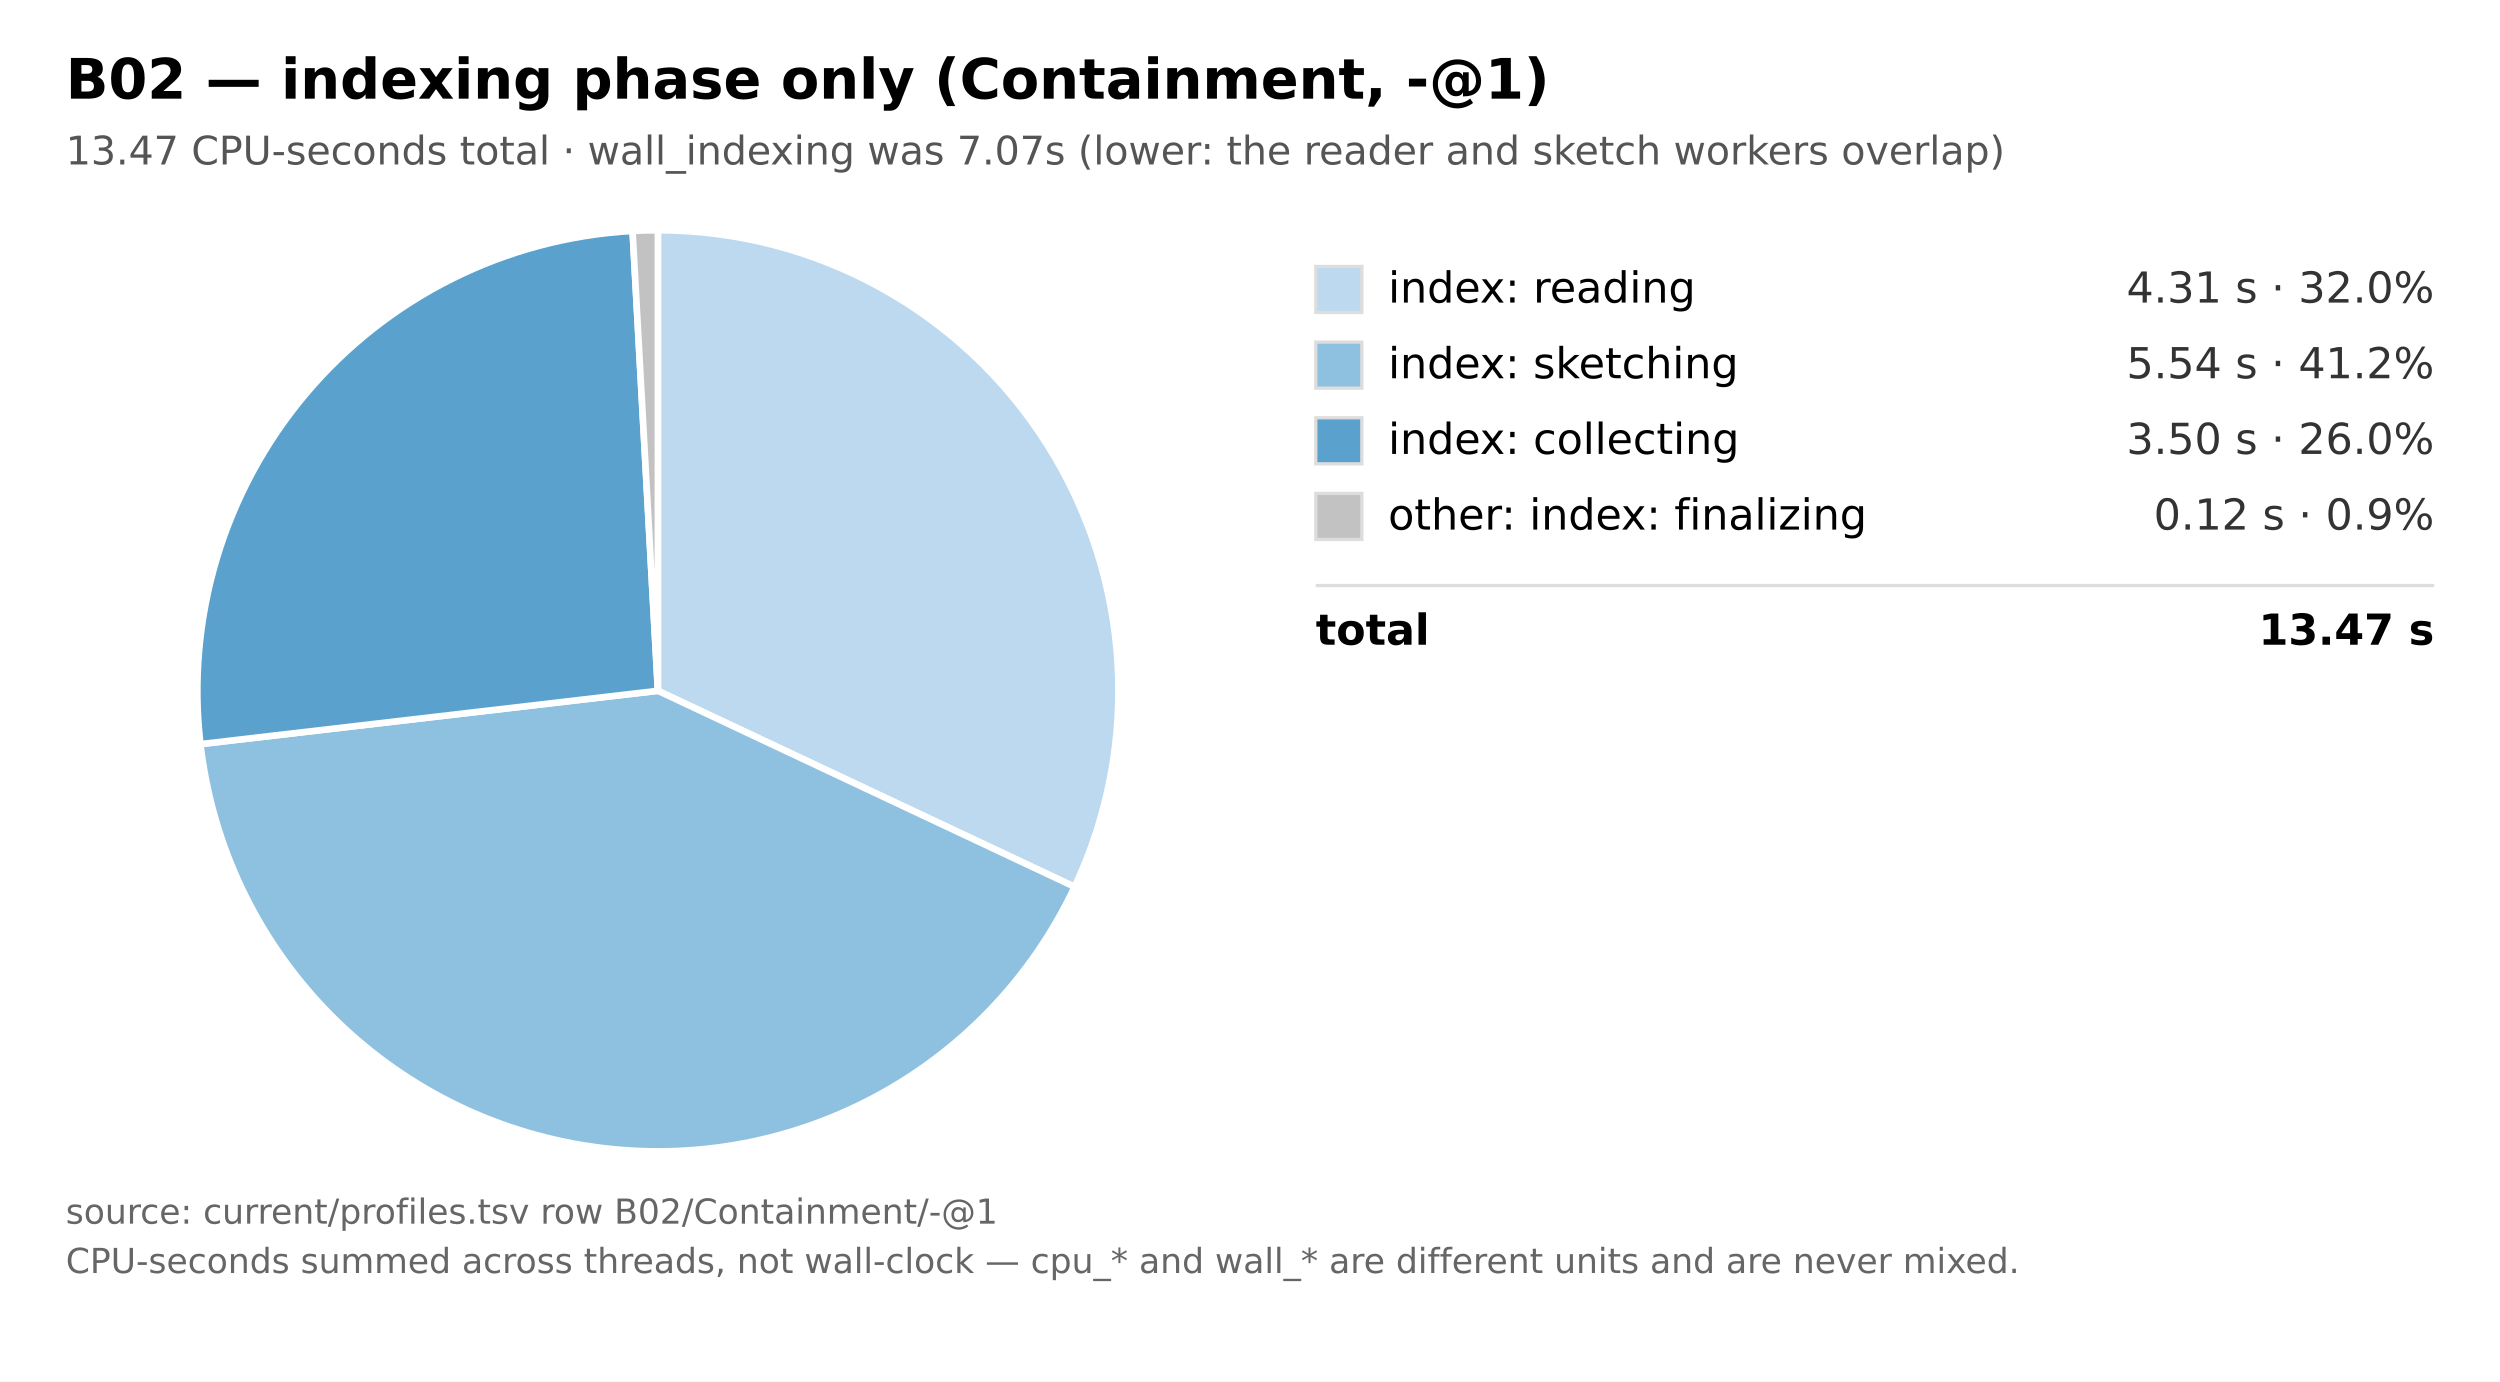
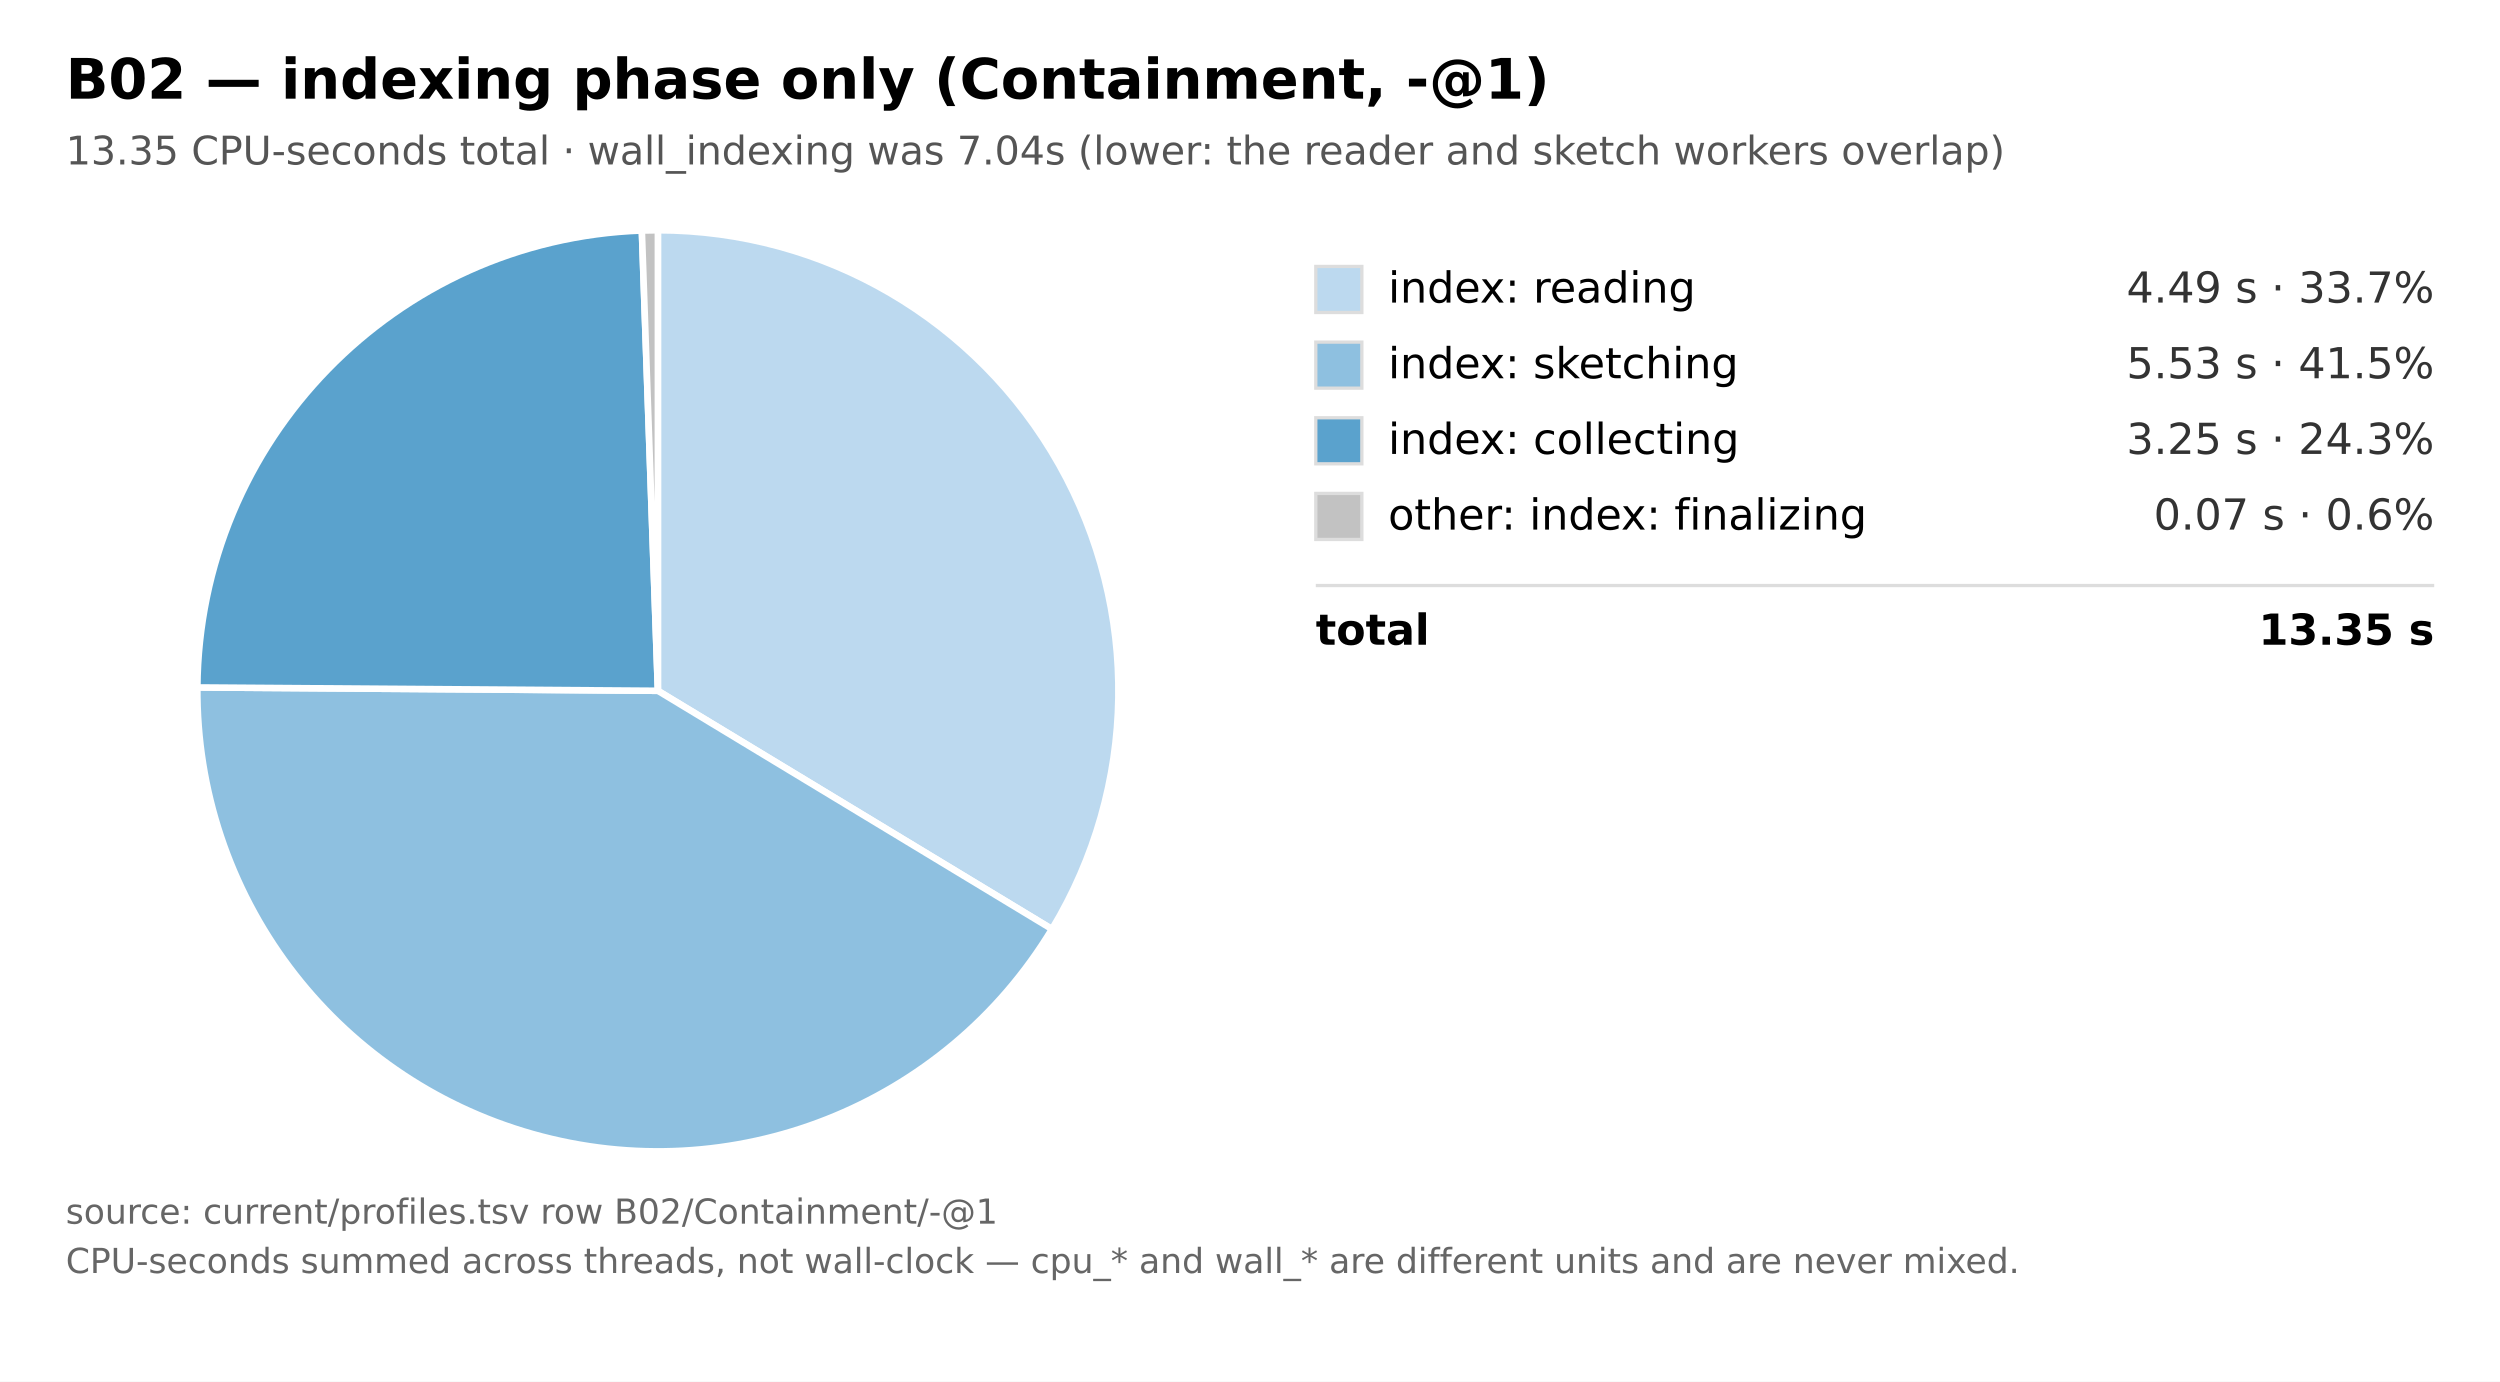
<svg xmlns="http://www.w3.org/2000/svg" width="760" height="420" viewBox="0 0 760 420" font-family="DejaVu Sans, Helvetica, Arial, sans-serif">
  <rect width="760" height="420" fill="#ffffff" />
  <text x="20" y="30" font-size="17" font-weight="bold">B02 — indexing phase only (Containment, -@1)</text>
-   <text x="20" y="50" font-size="12" fill="#555555">13.47 CPU-seconds total · wall_indexing was 7.07s (lower: the reader and sketch workers overlap)</text>
-   <path d="M 200.00,210.00 L 200.00,70.00 A 140.00,140.00 0 0,1 326.68,269.60 Z" fill="#bcd9ef" stroke="#ffffff" stroke-width="2" />
-   <path d="M 200.00,210.00 L 326.68,269.60 A 140.00,140.00 0 0,1 60.94,226.21 Z" fill="#8ec0e0" stroke="#ffffff" stroke-width="2" />
-   <path d="M 200.00,210.00 L 60.94,226.21 A 140.00,140.00 0 0,1 192.30,70.21 Z" fill="#5aa2cd" stroke="#ffffff" stroke-width="2" />
-   <path d="M 200.00,210.00 L 192.30,70.21 A 140.00,140.00 0 0,1 200.00,70.00 Z" fill="#c2c2c2" stroke="#ffffff" stroke-width="2" />
+   <text x="20" y="50" font-size="12" fill="#555555">13.35 CPU-seconds total · wall_indexing was 7.04s (lower: the reader and sketch workers overlap)</text>
+   <path d="M 200.00,210.00 L 200.00,70.00 A 140.00,140.00 0 0,1 319.79,282.46 Z" fill="#bcd9ef" stroke="#ffffff" stroke-width="2" />
+   <path d="M 200.00,210.00 L 319.79,282.46 A 140.00,140.00 0 0,1 60.00,208.98 Z" fill="#8ec0e0" stroke="#ffffff" stroke-width="2" />
+   <path d="M 200.00,210.00 L 60.00,208.98 A 140.00,140.00 0 0,1 195.12,70.08 Z" fill="#5aa2cd" stroke="#ffffff" stroke-width="2" />
+   <path d="M 200.00,210.00 L 195.12,70.08 A 140.00,140.00 0 0,1 200.00,70.00 Z" fill="#c2c2c2" stroke="#ffffff" stroke-width="2" />
  <rect x="400" y="81" width="14" height="14" fill="#bcd9ef" stroke="#dddddd" stroke-width="1" />
  <text x="422" y="92" font-size="13">index: reading</text>
-   <text x="740" y="92" font-size="13" text-anchor="end" fill="#333333">4.31 s · 32.0%</text>
+   <text x="740" y="92" font-size="13" text-anchor="end" fill="#333333">4.49 s · 33.7%</text>
  <rect x="400" y="104" width="14" height="14" fill="#8ec0e0" stroke="#dddddd" stroke-width="1" />
  <text x="422" y="115" font-size="13">index: sketching</text>
-   <text x="740" y="115" font-size="13" text-anchor="end" fill="#333333">5.54 s · 41.2%</text>
+   <text x="740" y="115" font-size="13" text-anchor="end" fill="#333333">5.53 s · 41.5%</text>
  <rect x="400" y="127" width="14" height="14" fill="#5aa2cd" stroke="#dddddd" stroke-width="1" />
  <text x="422" y="138" font-size="13">index: collecting</text>
-   <text x="740" y="138" font-size="13" text-anchor="end" fill="#333333">3.50 s · 26.0%</text>
+   <text x="740" y="138" font-size="13" text-anchor="end" fill="#333333">3.25 s · 24.3%</text>
  <rect x="400" y="150" width="14" height="14" fill="#c2c2c2" stroke="#dddddd" stroke-width="1" />
  <text x="422" y="161" font-size="13">other: index: finalizing</text>
-   <text x="740" y="161" font-size="13" text-anchor="end" fill="#333333">0.12 s · 0.9%</text>
+   <text x="740" y="161" font-size="13" text-anchor="end" fill="#333333">0.07 s · 0.6%</text>
  <line x1="400" y1="178" x2="740" y2="178" stroke="#dddddd" />
  <text x="400" y="196" font-size="13" font-weight="bold">total</text>
-   <text x="740" y="196" font-size="13" text-anchor="end" font-weight="bold">13.47 s</text>
+   <text x="740" y="196" font-size="13" text-anchor="end" font-weight="bold">13.35 s</text>
  <text x="20" y="372" font-size="10.5" fill="#666666">source: current/profiles.tsv row B02/Containment/-@1</text>
  <text x="20" y="387" font-size="10.5" fill="#666666">CPU-seconds summed across threads, not wall-clock — cpu_* and wall_* are different units and are never mixed.</text>
</svg>
